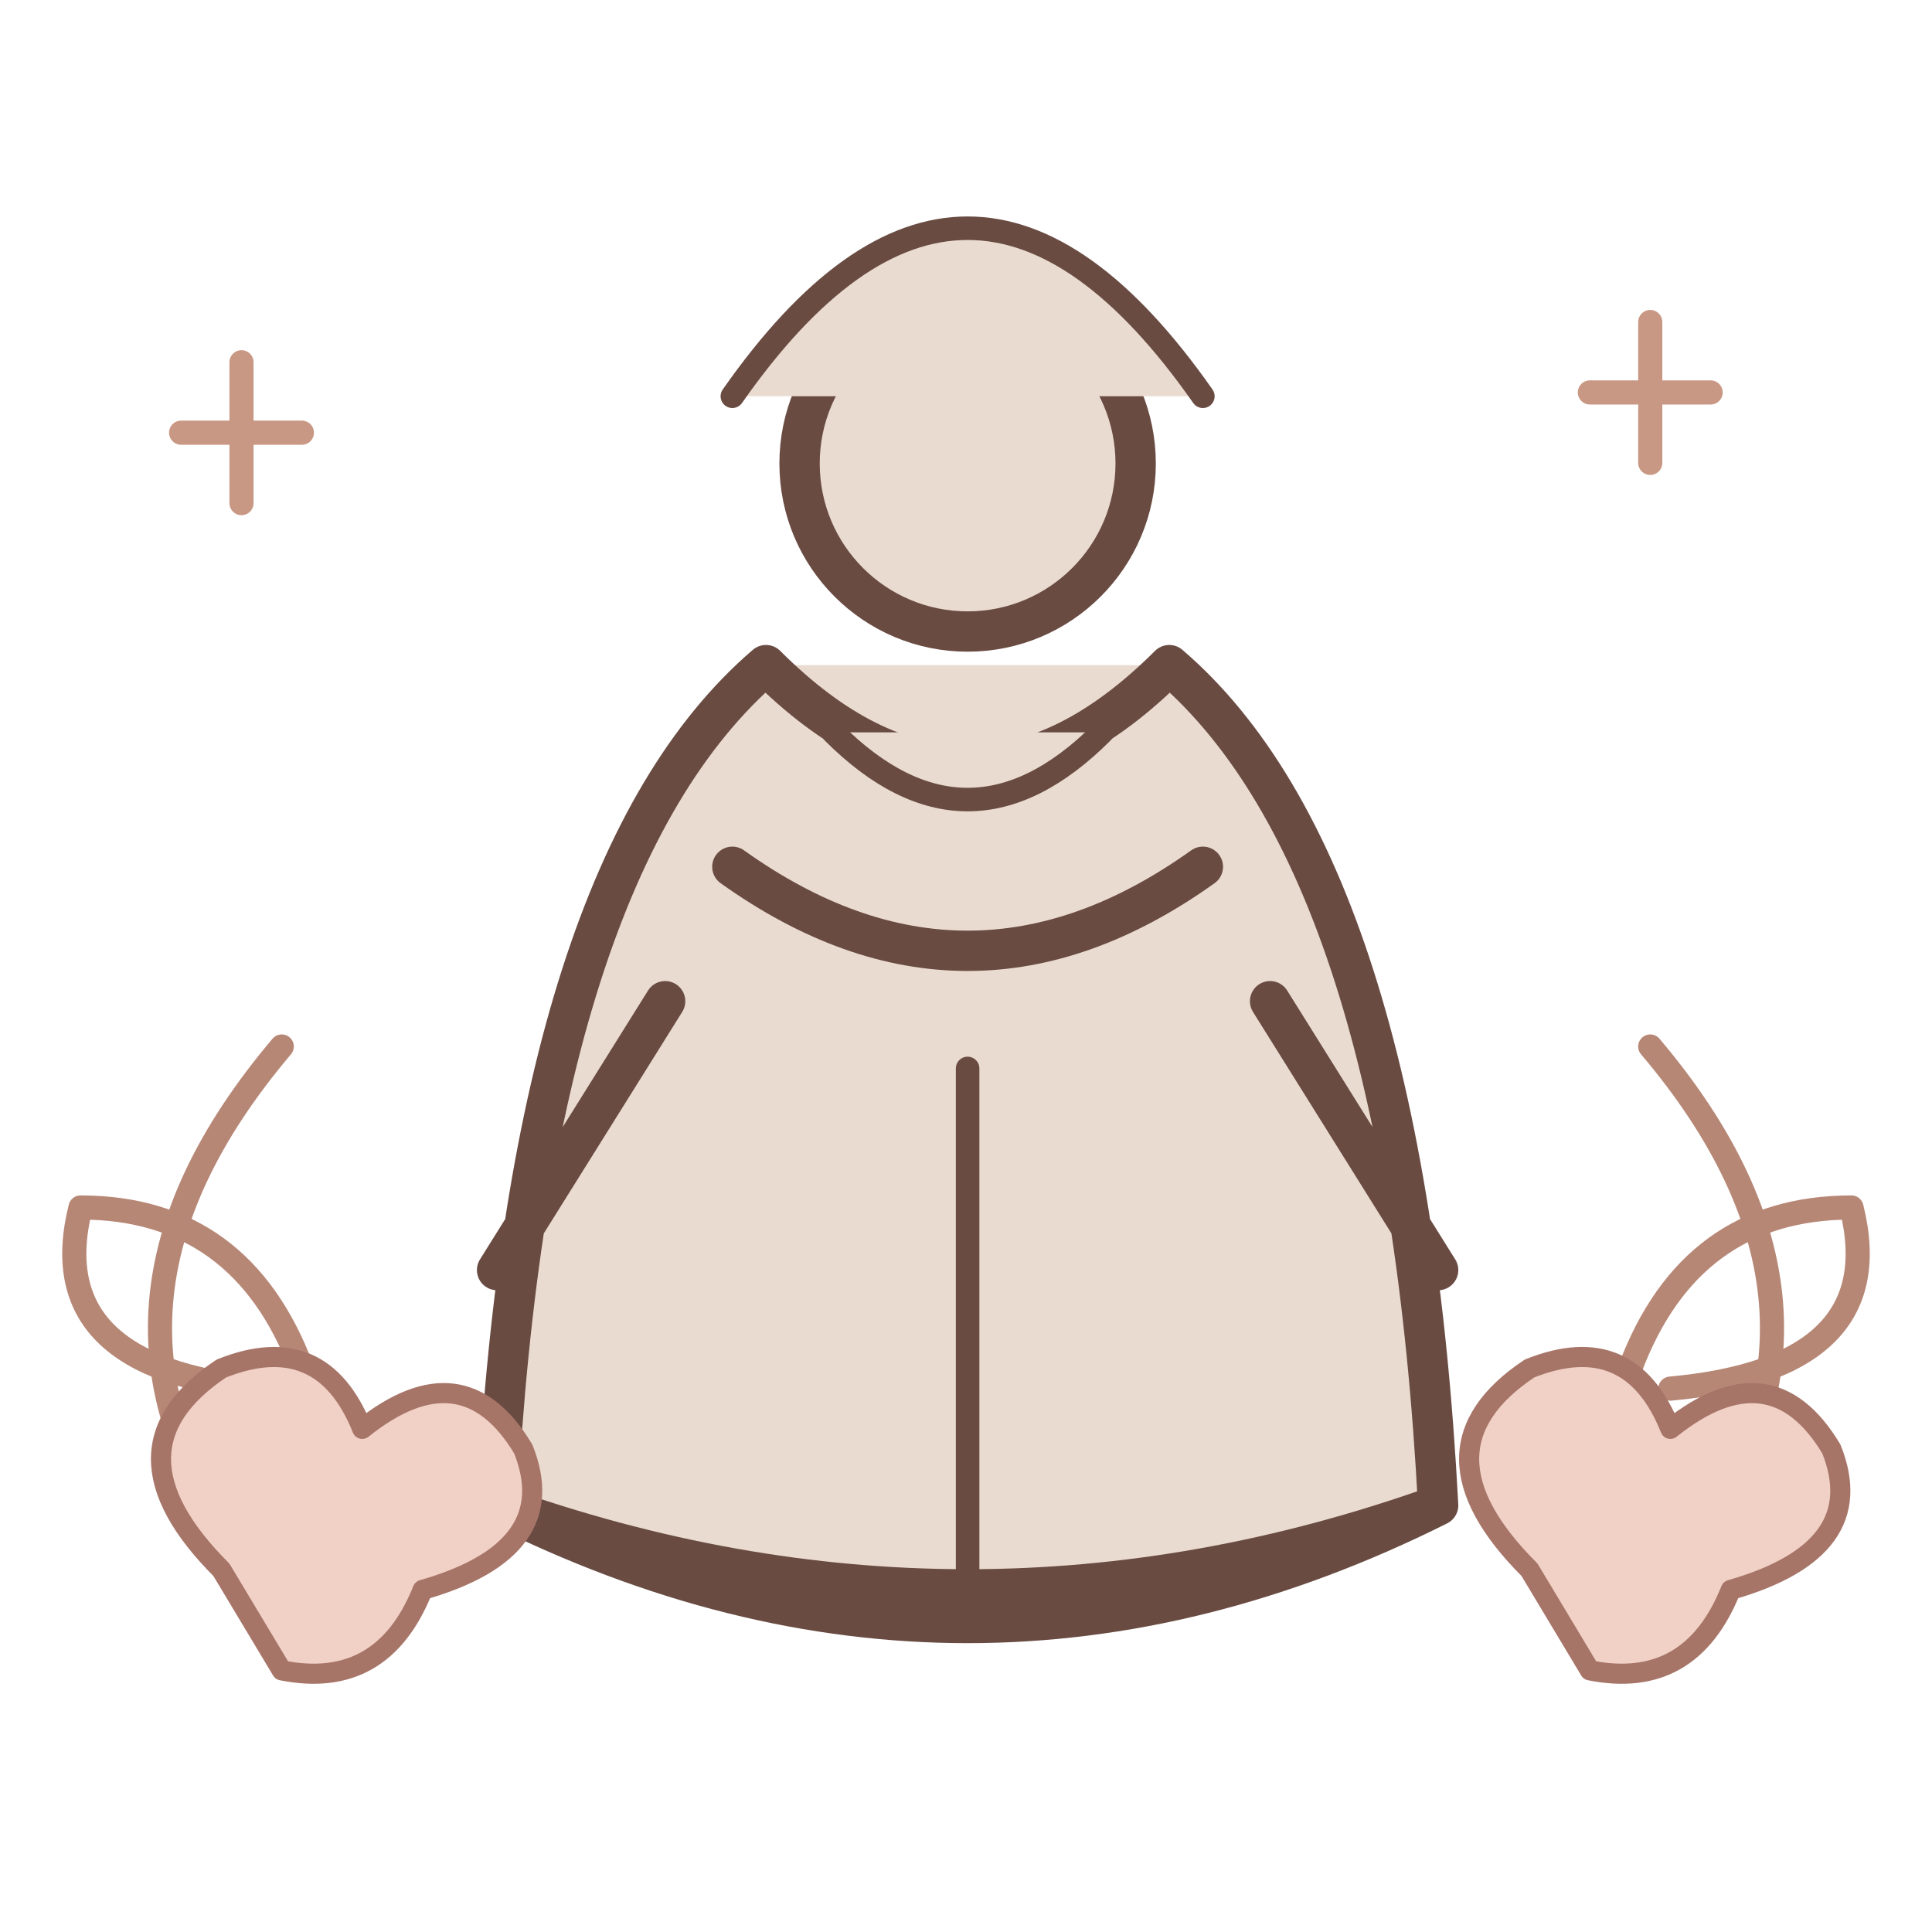
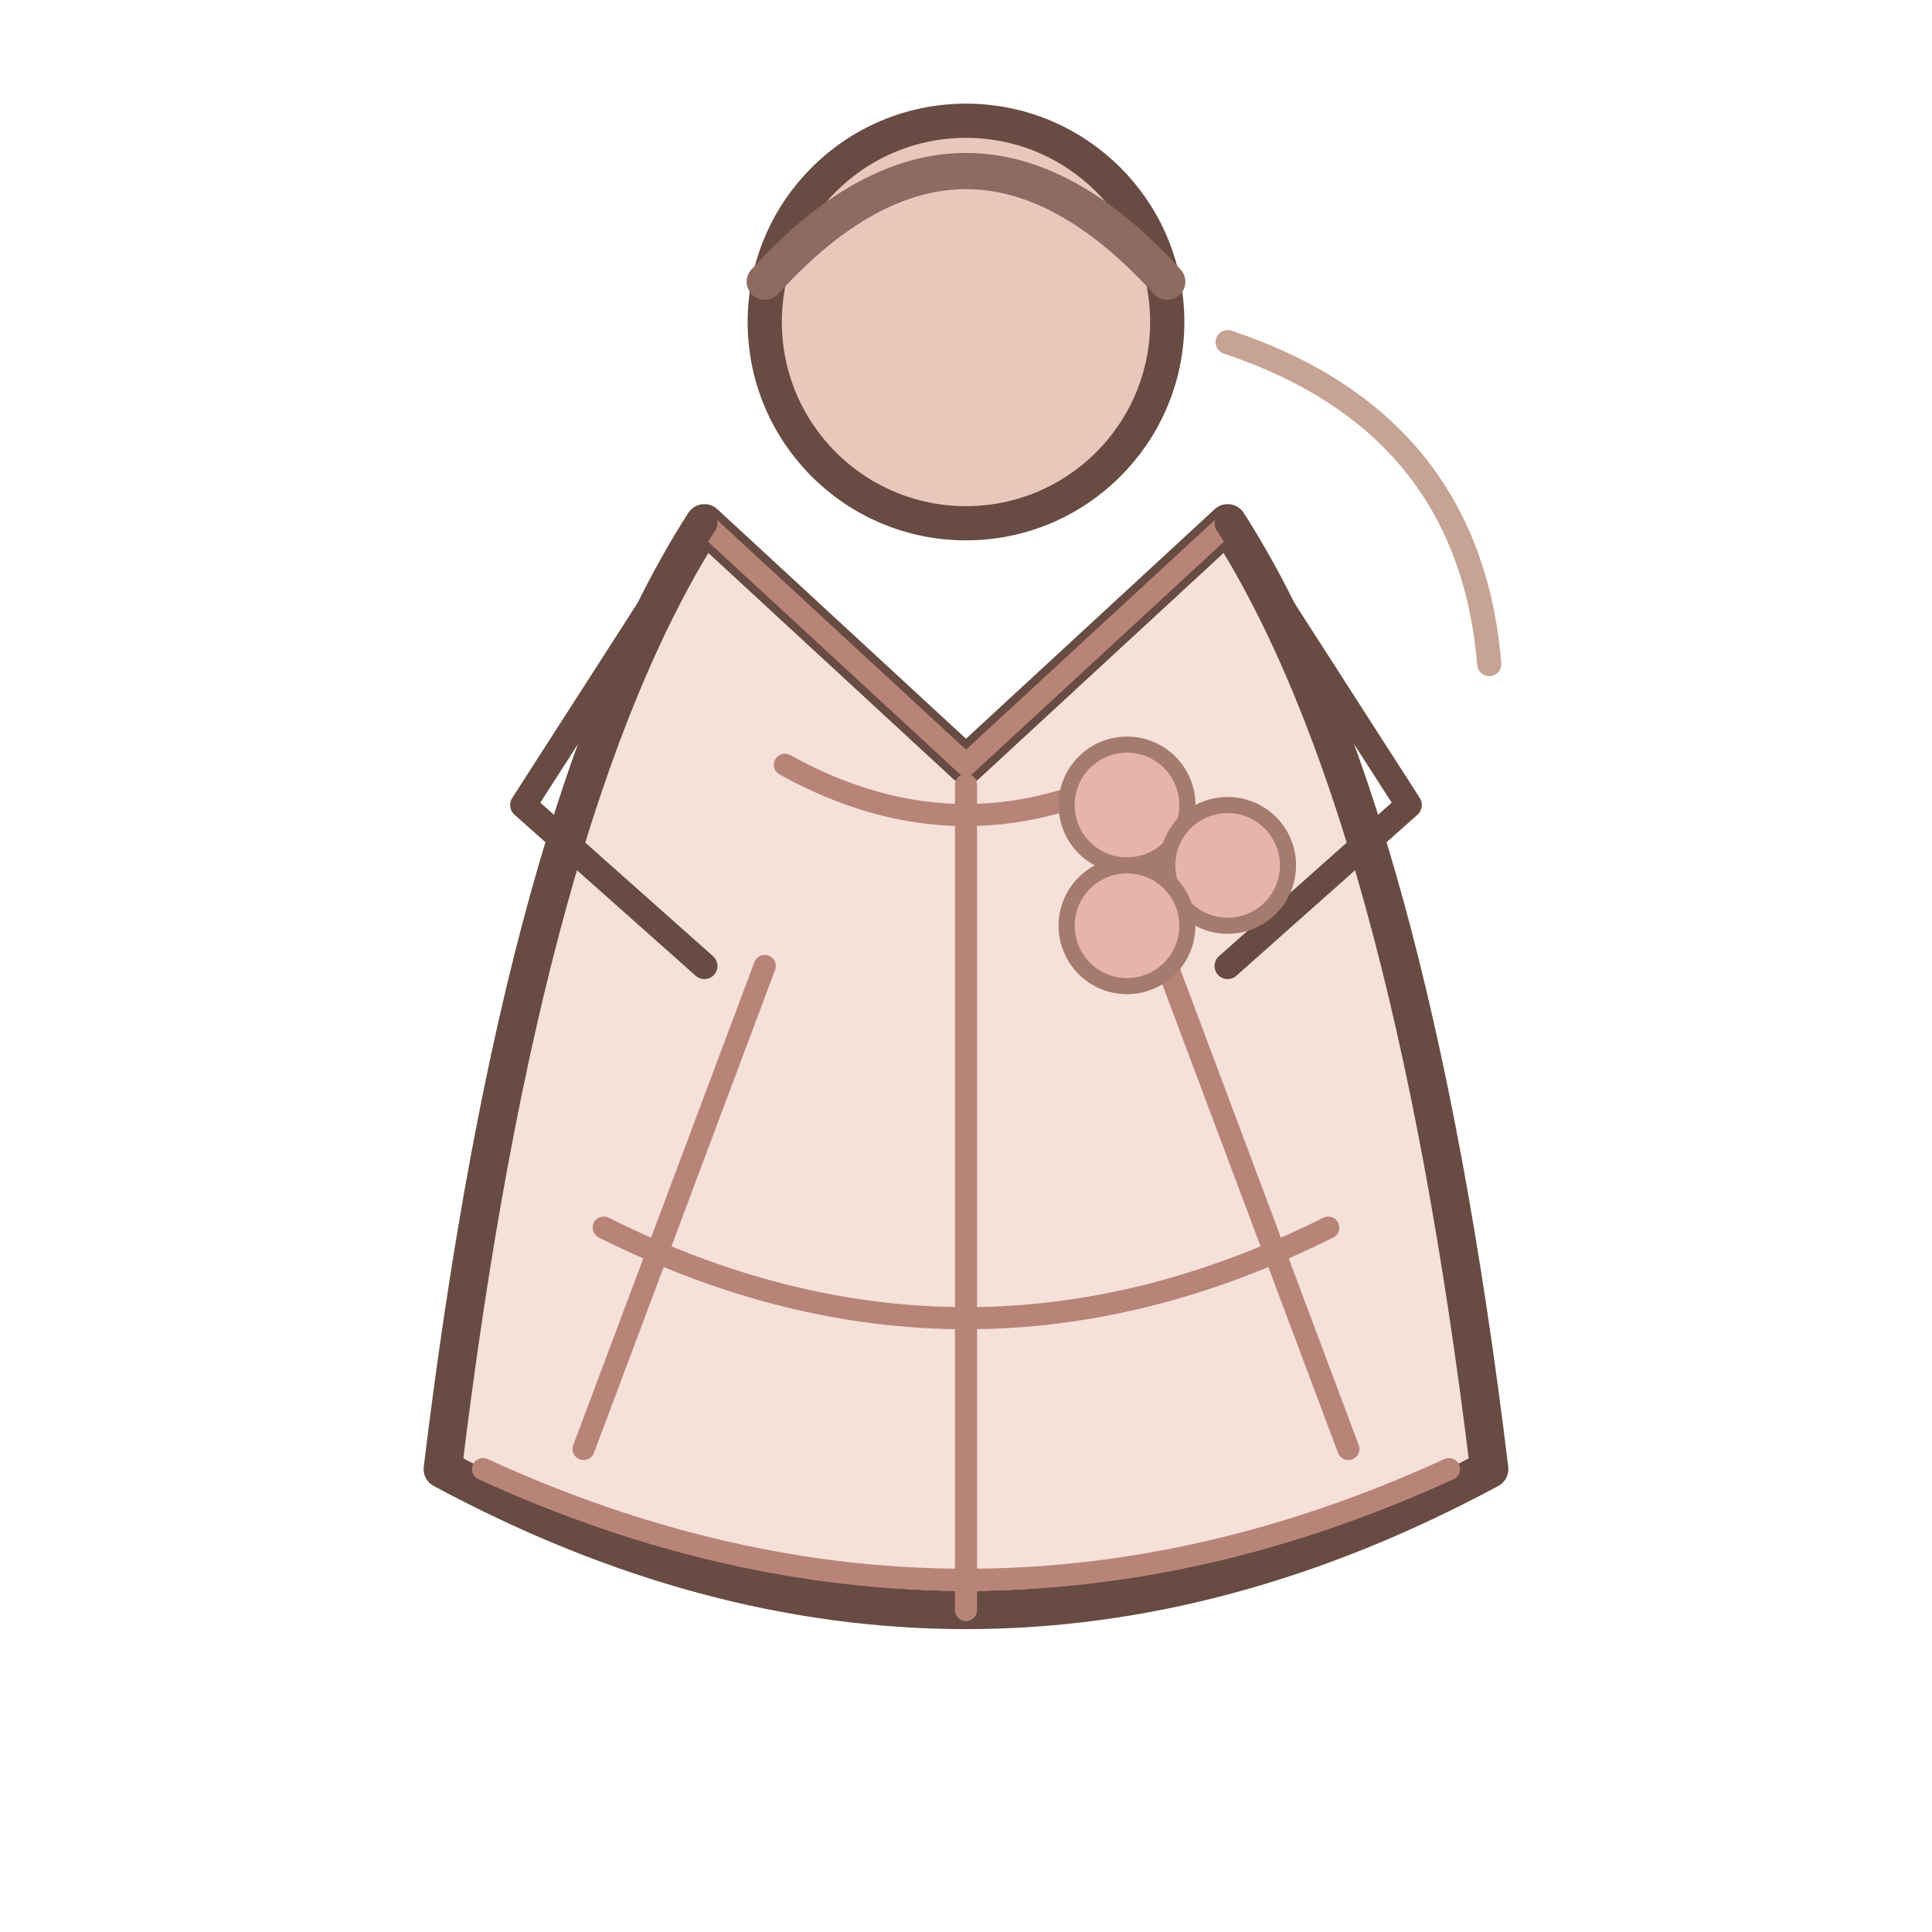
<svg xmlns="http://www.w3.org/2000/svg" viewBox="0 0 96 96" fill="none" stroke-linecap="round" stroke-linejoin="round">
-   <g transform="translate(8 8) scale(1.67)" fill="#EADBD0" stroke="#694B42" stroke-width="1.2">
-     <circle cx="24" cy="9" r="5" />
-     <path d="M18 15q-7 6-8 25 14 7 28 0-1-19-8-25M18 15q6 6 12 0M17 21q7 5 14 0M10 40q14 5 28 0M15 25l-5 8m23-8 5 8" />
-     <path d="M17 7q7-10 14 0M20 17q4 4 8 0M24 27v15" stroke-width=".7" />
+   <circle cx="48" cy="16" r="10" fill="#EAC7BB" stroke="#684B42" stroke-width="1.7" />
+   <path d="M38 14q10-11 20 0" stroke="#8D6B60" stroke-width="1.8" />
+   <path d="M35 26q-9 14-13 47 26 14 52 0-4-33-13-47l-13 12z" fill="#F5E1DA" stroke="#684B42" stroke-width="1.9" />
+   <path d="M35 26l13 12 13-12M39 38q9 5 18 0M30 61q18 9 36 0M24 73q24 11 48 0M48 39v41M38 48l-9 24m29-24 9 24" stroke="#B98478" stroke-width="1.1" />
+   <path d="M35 26l-9 14 9 8m26-22 9 14-9 8" stroke="#684B42" stroke-width="1.3" />
+   <g fill="#E6B4A8" stroke="#A57B6D" stroke-width=".8">
+     <circle cx="56" cy="40" r="3" />
+     <circle cx="61" cy="43" r="3" />
+     <circle cx="56" cy="46" r="3" />
  </g>
-   <g fill="none" stroke="#B78776" stroke-width="1.2">
-     <path d="M12 77q-9-12 2-25m-1 17q-11-1-9-9 8 0 11 8m69 9q9-12-2-25m1 17q11-1 9-9-8 0-11 8" />
-   </g>
-   <g fill="#F1D1C6" stroke="#A77568" stroke-width="1">
-     <path d="M11 78q-6-6 0-10 5-2 7 3 5-4 8 1 2 5-5 7-2 5-7 4zM76 78q-6-6 0-10 5-2 7 3 5-4 8 1 2 5-5 7-2 5-7 4z" />
-   </g>
-   <g stroke="#C99884" stroke-width="1.2">
-     <path d="M12 18v7m-3-3.5h6M82 16v7m-3-3.5h6" />
-   </g>
+   <path d="M61 17q12 4 13 16" stroke="#C6A395" stroke-width="1.2" />
</svg>
